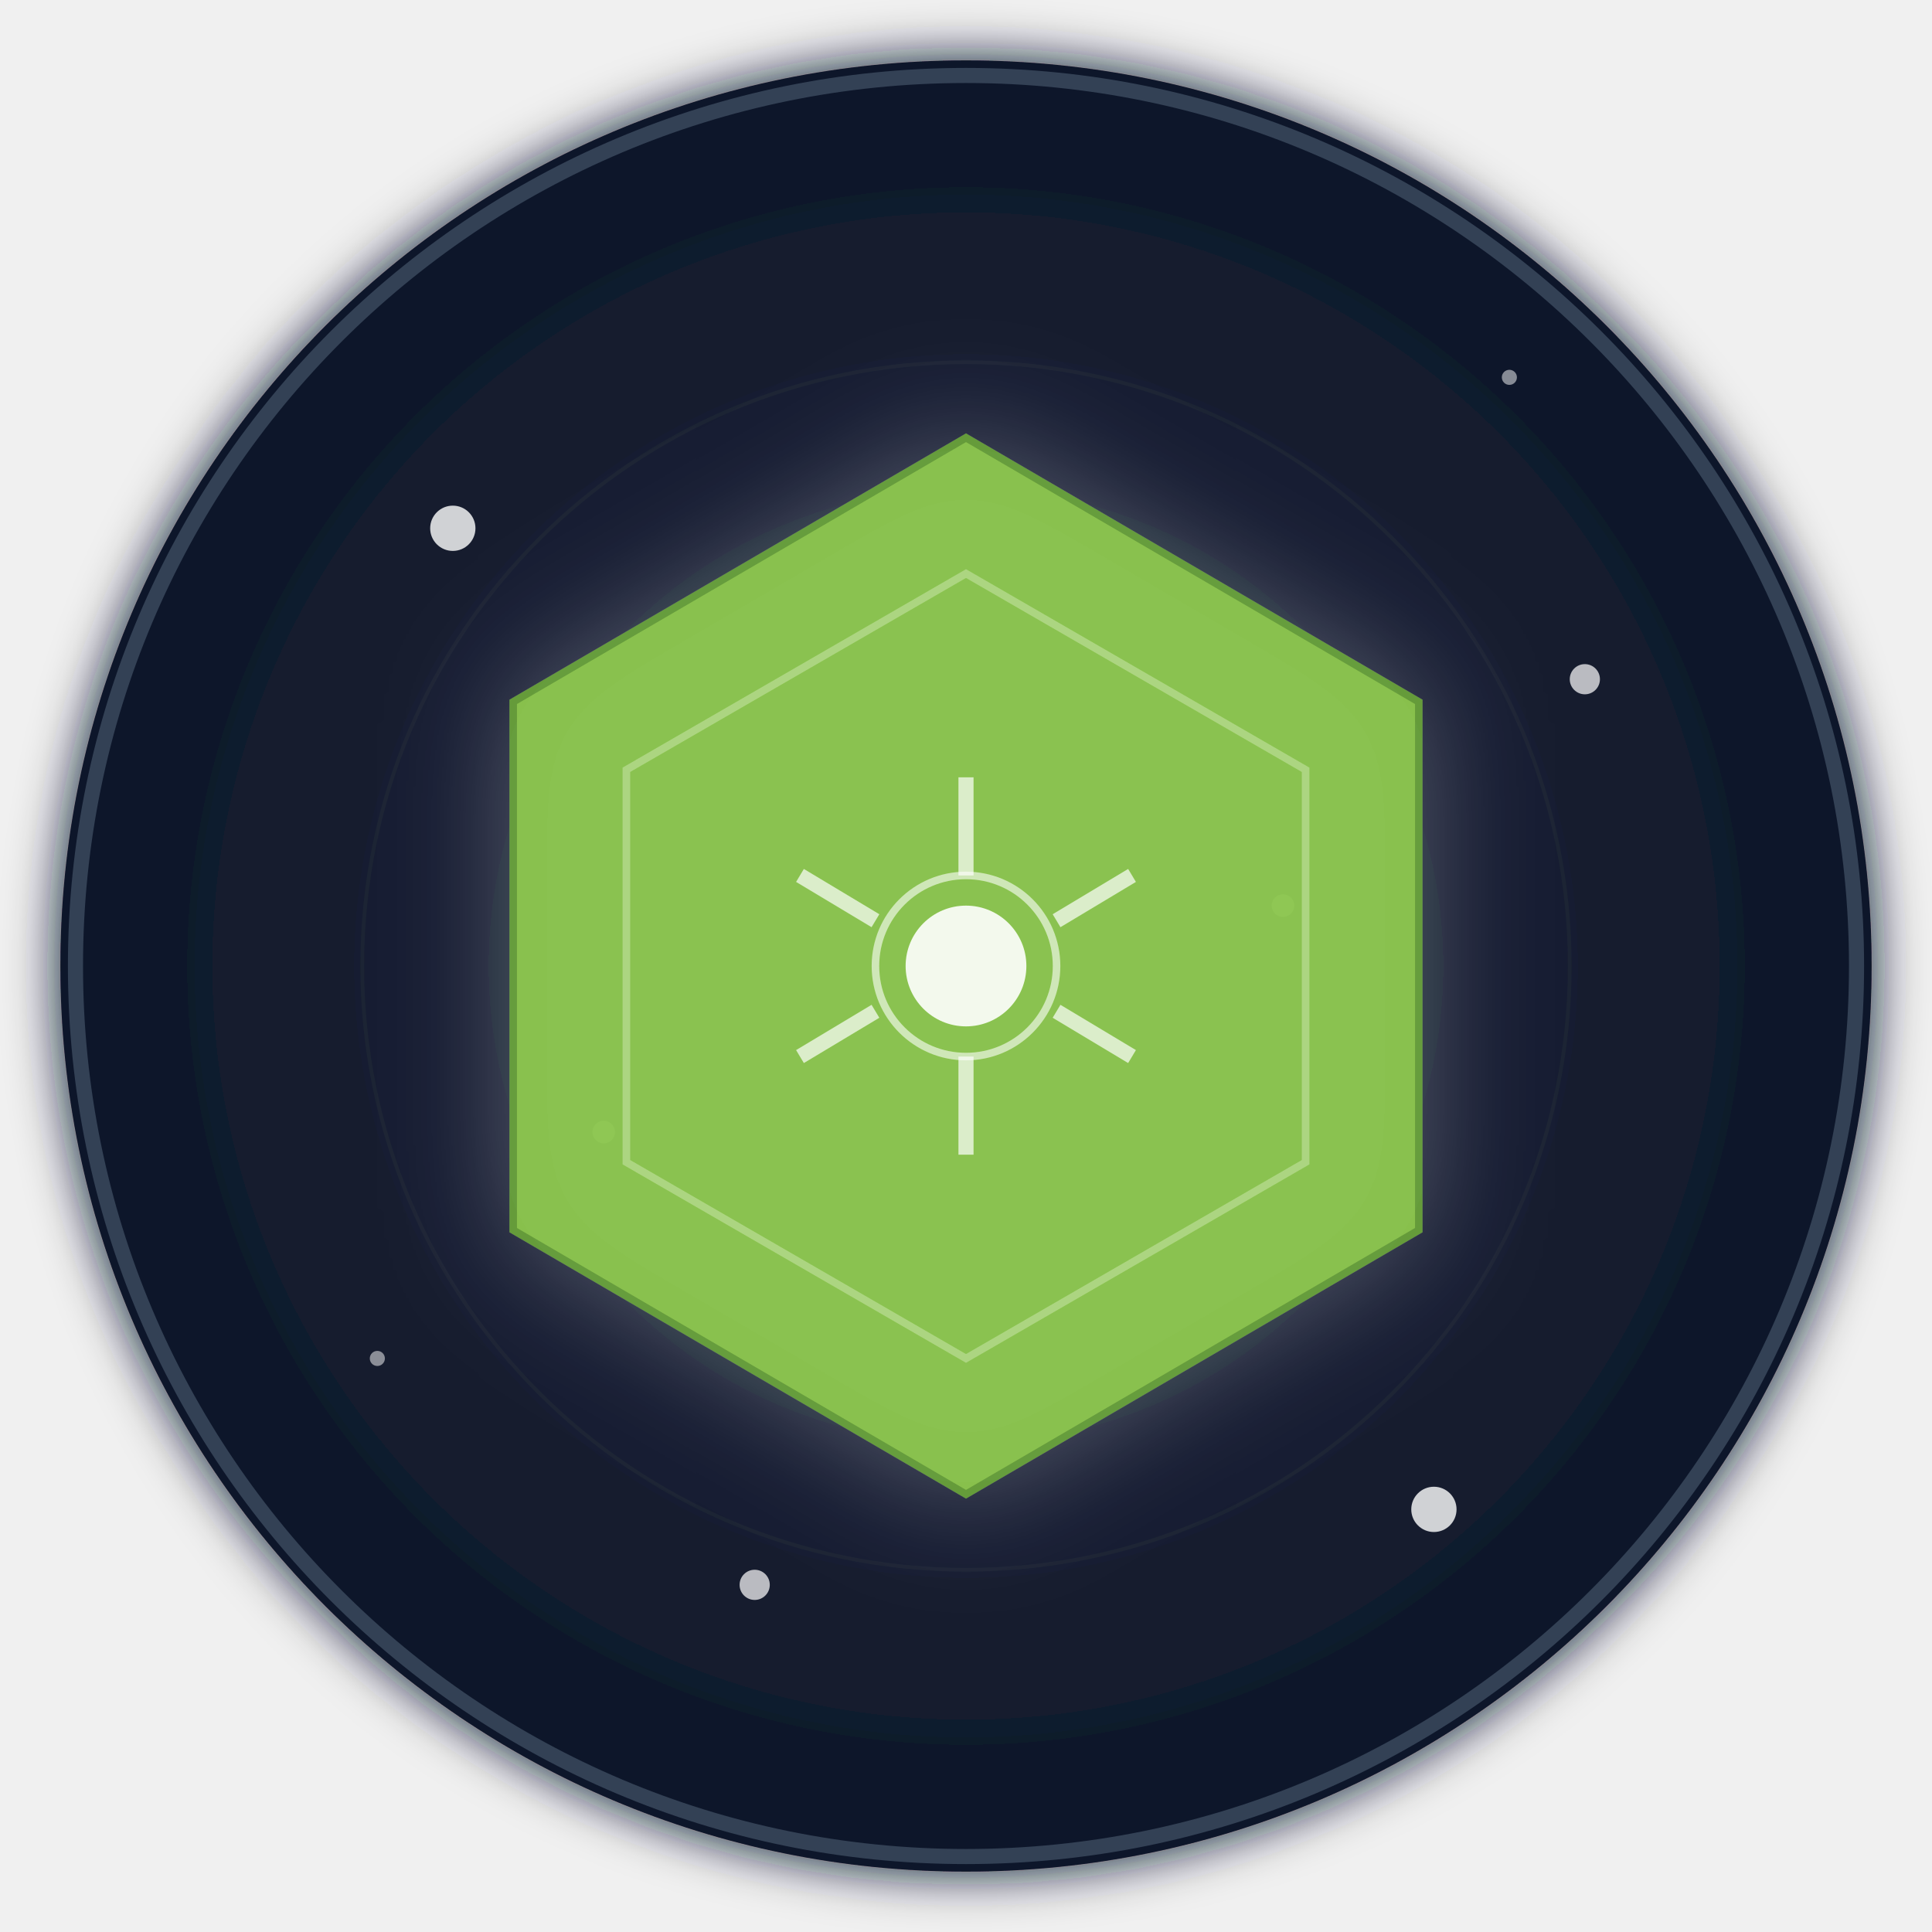
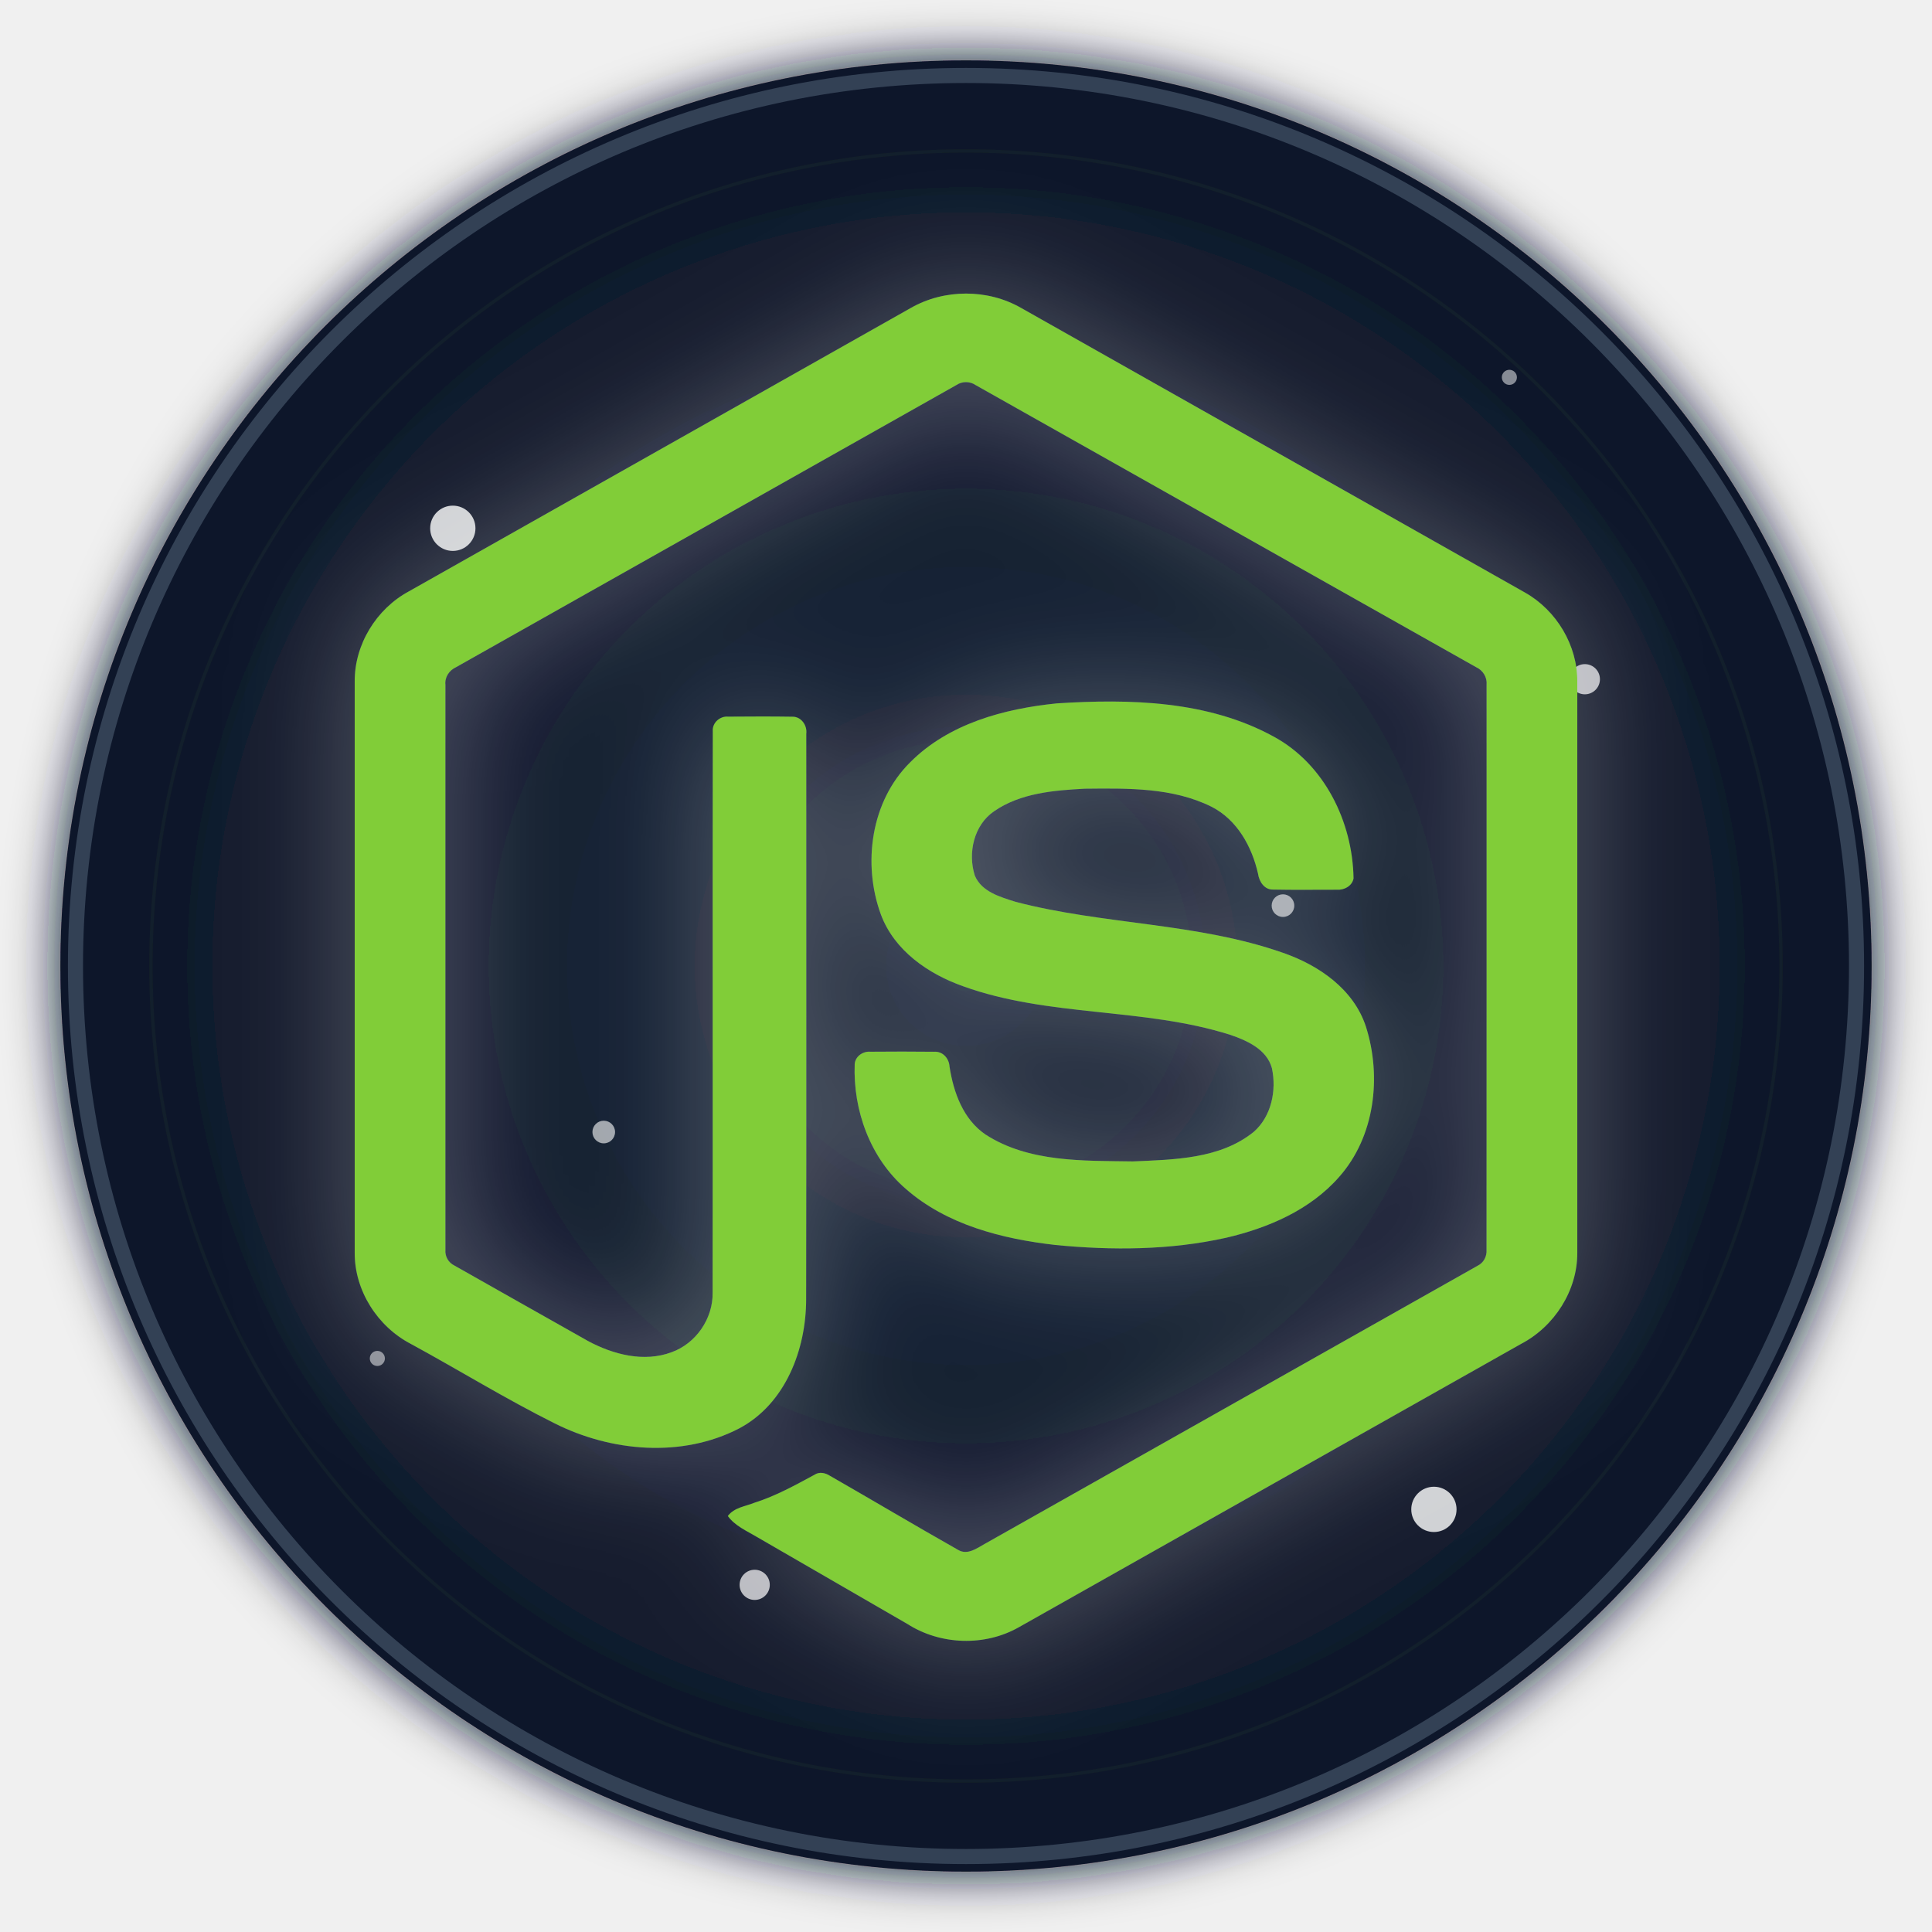
<svg xmlns="http://www.w3.org/2000/svg" width="256" height="256" viewBox="0 0 256 256" fill="none">
  <defs>
    <radialGradient id="grad1" cx="50%" cy="50%" r="50%" fx="50%" fy="50%">
      <stop offset="0%" style="stop-color:#1e293b;stop-opacity:1" />
      <stop offset="100%" style="stop-color:#0f172a;stop-opacity:1" />
    </radialGradient>
    <filter id="glow">
      <feGaussianBlur stdDeviation="3.5" result="coloredBlur" />
      <feMerge>
        <feMergeNode in="coloredBlur" />
        <feMergeNode in="SourceGraphic" />
      </feMerge>
    </filter>
  </defs>
  <circle cx="128" cy="128" r="120" fill="url(#grad1)" filter="url(#glow)" />
  <circle cx="128" cy="128" r="118" fill="transparent" stroke="#334155" stroke-width="2" />
  <circle cx="60" cy="70" r="3" fill="white" opacity="0.8" />
  <circle cx="190" cy="200" r="3" fill="white" opacity="0.8" />
  <circle cx="100" cy="210" r="2" fill="white" opacity="0.7" />
  <circle cx="210" cy="90" r="2" fill="white" opacity="0.7" />
  <circle cx="80" cy="150" r="1.5" fill="white" opacity="0.6" />
  <circle cx="170" cy="120" r="1.5" fill="white" opacity="0.6" />
  <circle cx="50" cy="180" r="1" fill="white" opacity="0.5" />
  <circle cx="200" cy="50" r="1" fill="white" opacity="0.5" />
  <g style="filter: drop-shadow(0 0 8px rgba(255, 255, 255, 0.3));">
-     <svg viewBox="0 0 256 256">
-       <g transform="translate(128, 128)">
-         <path d="M -60 -35 L -60 35 L 0 70 L 60 35 L 60 -35 L 0 -70 Z" fill="#8cc84b" stroke="#689f38" stroke-width="1" opacity="0.95" />
-         <path d="M -45 -26 L -45 26 L 0 52 L 45 26 L 45 -26 L 0 -52 Z" fill="none" stroke="#ffffff" stroke-width="1" opacity="0.3" />
-         <circle cx="0" cy="0" r="8" fill="#ffffff" opacity="0.9" />
-         <circle cx="0" cy="0" r="12" fill="none" stroke="#ffffff" stroke-width="1" opacity="0.6" />
-         <line x1="0" y1="-25" x2="0" y2="-12" stroke="#ffffff" stroke-width="2" opacity="0.7" />
-         <line x1="0" y1="12" x2="0" y2="25" stroke="#ffffff" stroke-width="2" opacity="0.7" />
-         <line x1="-22" y1="-12" x2="-12" y2="-6" stroke="#ffffff" stroke-width="2" opacity="0.7" />
-         <line x1="12" y1="-6" x2="22" y2="-12" stroke="#ffffff" stroke-width="2" opacity="0.7" />
-         <line x1="-22" y1="12" x2="-12" y2="6" stroke="#ffffff" stroke-width="2" opacity="0.7" />
-         <line x1="12" y1="6" x2="22" y2="12" stroke="#ffffff" stroke-width="2" opacity="0.7" />
-       </g>
-       <circle cx="128" cy="128" r="80" fill="none" stroke="#8cc84b" stroke-width="0.5" opacity="0.05" />
-     </svg>
+     <g transform="translate(128, 128) scale(0.9) translate(-128, -128)">
+       <path fill="#81CD39" d="M119.878 31.116C124.797 28.301 131.203 28.288 136.117 31.116C160.839 45.086 185.569 59.033 210.287 73.011C214.937 75.63 218.046 80.804 217.999 86.161V170.206C218.034 175.785 214.617 181.083 209.712 183.642C185.071 197.535 160.442 211.444 135.805 225.337C130.786 228.207 124.251 227.986 119.387 224.88C112 220.598 104.6 216.336 97.212 212.058C95.702 211.158 94 210.442 92.934 208.978C93.877 207.708 95.562 207.55 96.931 206.995C100.014 206.014 102.847 204.44 105.679 202.913C106.396 202.423 107.27 202.611 107.957 203.049C114.274 206.671 120.536 210.399 126.874 213.986C128.226 214.767 129.595 213.73 130.751 213.086C154.931 199.419 179.141 185.805 203.318 172.134C204.214 171.703 204.709 170.752 204.636 169.771C204.653 142.046 204.64 114.317 204.645 86.592C204.747 85.478 204.103 84.455 203.096 83.999C178.541 70.17 153.997 56.321 129.446 42.488C128.575 41.889 127.426 41.888 126.554 42.484C102.002 56.321 77.464 70.183 52.912 84.011C51.909 84.468 51.236 85.475 51.355 86.592C51.36 114.317 51.355 142.046 51.355 169.775C51.268 170.756 51.801 171.687 52.691 172.109C59.242 175.824 65.802 179.513 72.358 183.216C76.052 185.203 80.586 186.385 84.656 184.862C88.246 183.574 90.763 179.909 90.695 176.097C90.729 148.534 90.678 120.967 90.72 93.408C90.631 92.184 91.791 91.173 92.981 91.288C96.129 91.267 99.281 91.246 102.429 91.297C103.743 91.267 104.647 92.585 104.485 93.817C104.472 121.555 104.519 149.293 104.464 177.03C104.472 184.423 101.435 192.467 94.597 196.084C86.174 200.447 75.762 199.522 67.44 195.338C60.236 191.742 53.36 187.498 46.284 183.646C41.366 181.101 37.966 175.782 38.001 170.207V86.161C37.949 80.693 41.182 75.425 45.976 72.844C70.613 58.941 95.246 45.026 119.878 31.116Z" />
+       <path fill="#81CD39" d="M141.372 89.335C152.117 88.643 163.62 88.925 173.289 94.219C180.776 98.275 184.926 106.789 185.058 115.106C184.849 116.227 183.676 116.846 182.605 116.769C179.488 116.765 176.369 116.812 173.252 116.748C171.929 116.799 171.161 115.58 170.995 114.411C170.099 110.431 167.928 106.49 164.183 104.57C158.433 101.692 151.767 101.837 145.497 101.897C140.92 102.139 135.998 102.536 132.12 105.227C129.143 107.266 128.239 111.382 129.301 114.697C130.303 117.077 133.05 117.845 135.299 118.553C148.248 121.94 161.97 121.602 174.672 126.059C179.931 127.876 185.075 131.409 186.875 136.915C189.23 144.295 188.198 153.115 182.947 159.039C178.689 163.914 172.488 166.568 166.303 168.009C158.075 169.844 149.536 169.891 141.18 169.076C133.323 168.18 125.146 166.116 119.081 160.763C113.894 156.259 111.361 149.241 111.612 142.469C111.672 141.325 112.811 140.527 113.907 140.621C117.046 140.596 120.186 140.587 123.325 140.626C124.58 140.536 125.509 141.62 125.574 142.802C126.152 146.593 127.577 150.573 130.884 152.82C137.264 156.937 145.271 156.655 152.577 156.77C158.63 156.502 165.425 156.421 170.364 152.42C172.97 150.138 173.742 146.32 173.038 143.036C172.275 140.263 169.374 138.971 166.883 138.126C154.1 134.083 140.224 135.55 127.565 130.977C122.425 129.161 117.455 125.727 115.481 120.447C112.726 112.974 113.988 103.73 119.789 98.006C125.445 92.312 133.609 90.119 141.372 89.335V89.335" />
+       <circle cx="128" cy="128" r="120" fill="none" stroke="#81CD39" stroke-width="0.5" opacity="0.05" />
+     </g>
  </g>
</svg>
